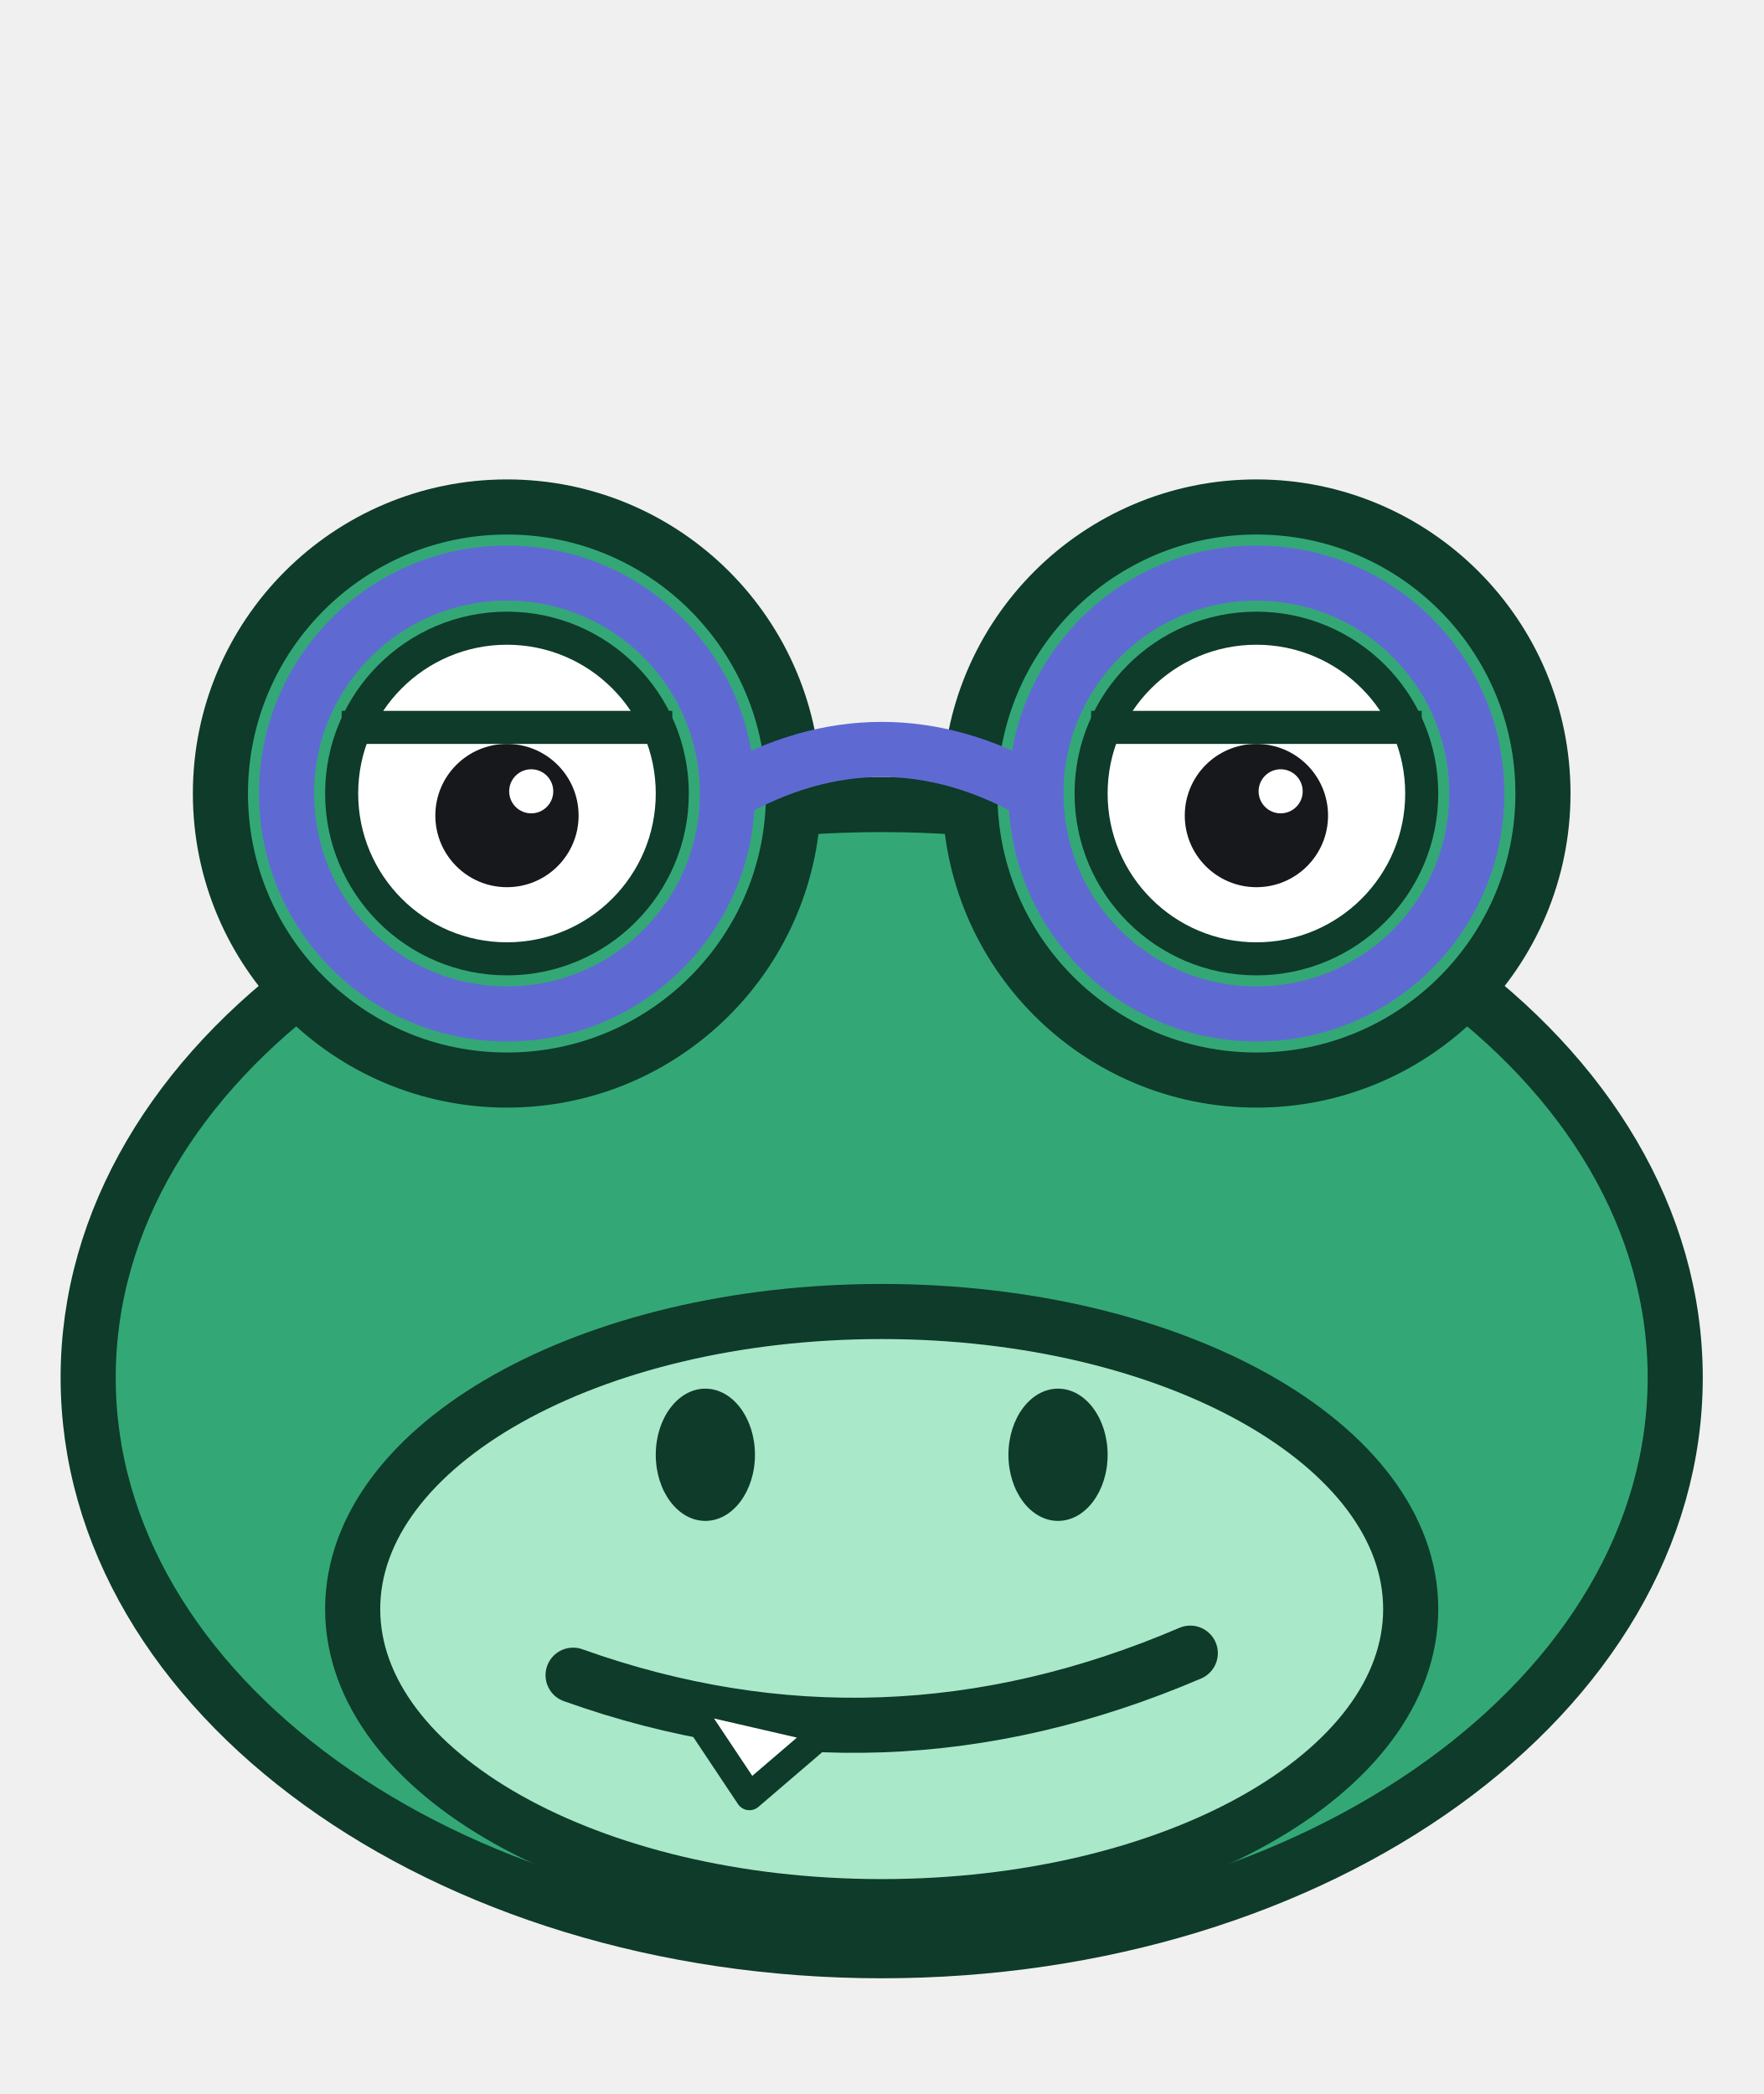
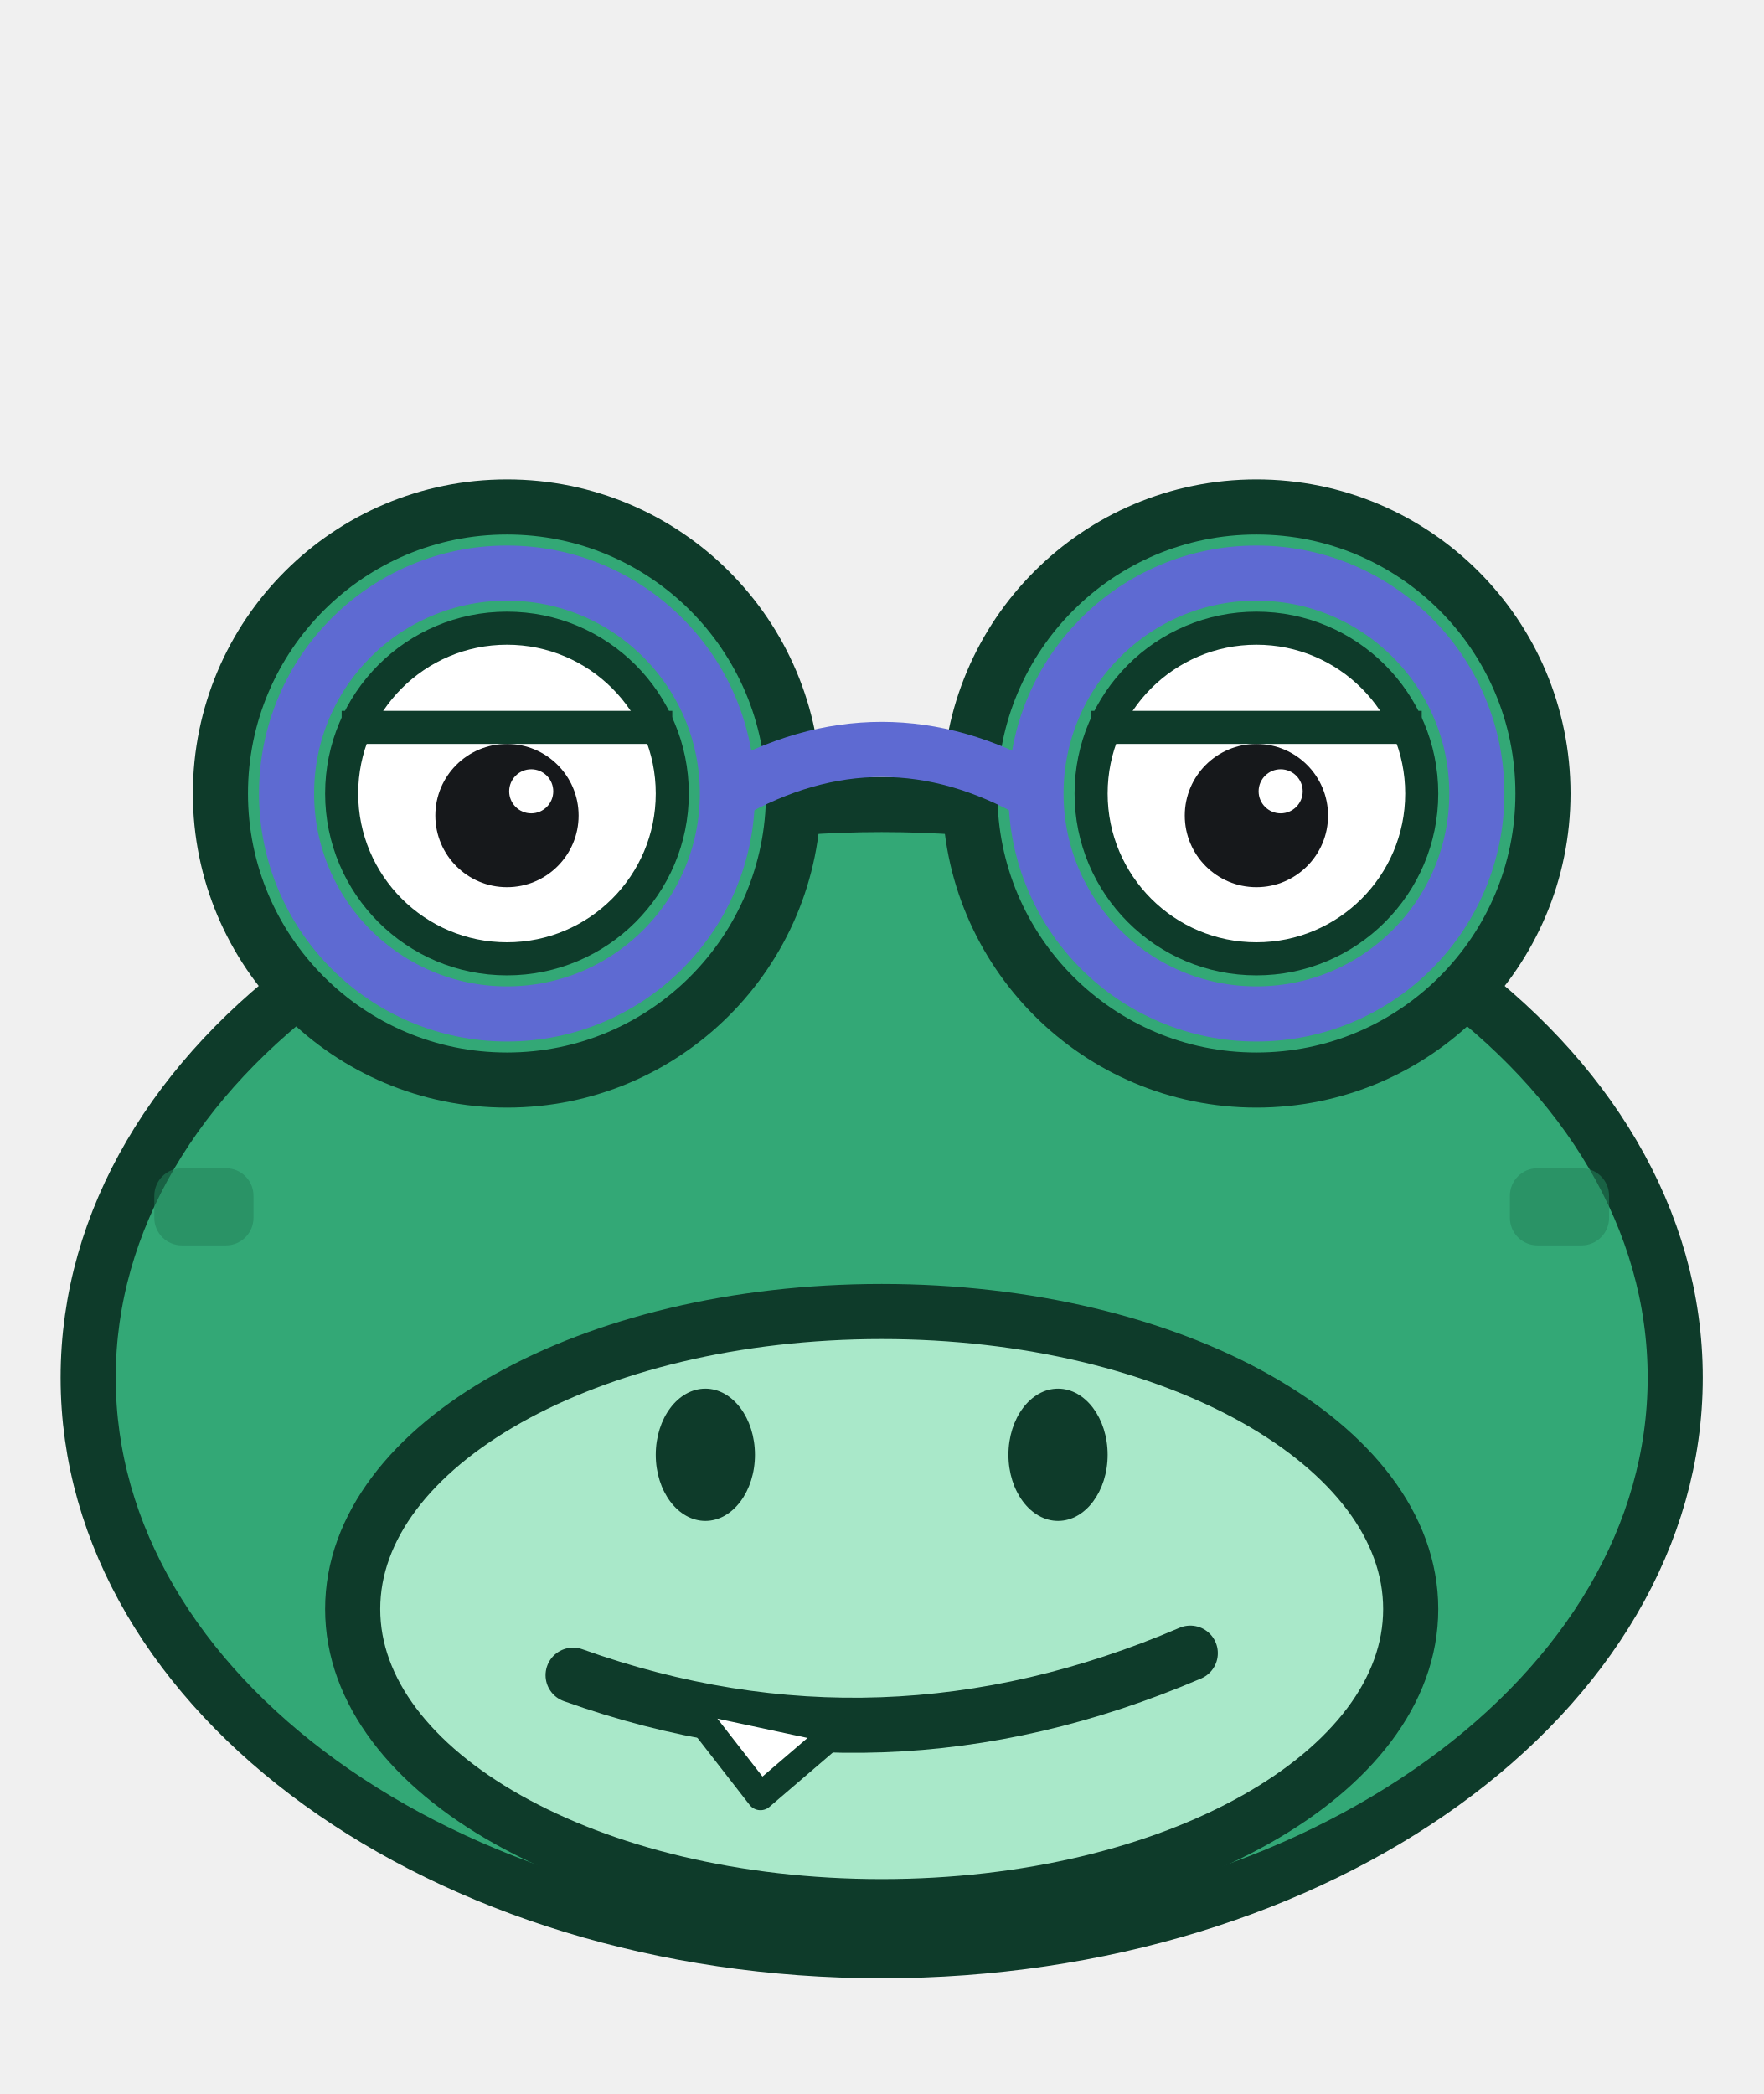
<svg xmlns="http://www.w3.org/2000/svg" viewBox="0 0 160 190" fill="none">
  <g transform="translate(-40 20)">
    <ellipse cx="120" cy="105" rx="72" ry="52" fill="#33A876" stroke="#0E3B2A" stroke-width="5" />
+     <rect x="54" y="86" width="9" height="7" rx="2.5" fill="#22815A" opacity="0.55" />
+     <rect x="177" y="86" width="9" height="7" rx="2.5" fill="#22815A" opacity="0.55" />
    <ellipse cx="120" cy="126" rx="48" ry="27" fill="#A9E8C9" stroke="#0E3B2A" stroke-width="5" />
    <ellipse cx="104" cy="112" rx="4.5" ry="6" fill="#0E3B2A" />
    <ellipse cx="136" cy="112" rx="4.5" ry="6" fill="#0E3B2A" />
    <path d="M 92 132 Q 120 142 148 130" stroke="#0E3B2A" stroke-width="5" stroke-linecap="round" fill="none" />
-     <path d="M 102 134 l 6 9 l 7 -6 Z" fill="#FFFFFF" stroke="#0E3B2A" stroke-width="2.5" stroke-linejoin="round" />
+     <path d="M 102 134 l 7 9 l 7 -6 Z" fill="#FFFFFF" stroke="#0E3B2A" stroke-width="2.5" stroke-linejoin="round" />
    <circle cx="86" cy="52" r="26" fill="#33A876" stroke="#0E3B2A" stroke-width="5" />
    <circle cx="86" cy="52" r="15" fill="#FFFFFF" stroke="#0E3B2A" stroke-width="3" />
    <circle cx="86" cy="54" r="6.5" fill="#16181B" />
    <circle cx="88.2" cy="51.8" r="2" fill="#FFFFFF" />
    <path d="M 70 46 A 16 16 0 0 1 102 46 L 102 36 A 26 26 0 0 0 70 36 Z" fill="#33A876" />
    <line x1="71" y1="46" x2="101" y2="46" stroke="#0E3B2A" stroke-width="3" />
    <circle cx="154" cy="52" r="26" fill="#33A876" stroke="#0E3B2A" stroke-width="5" />
    <circle cx="154" cy="52" r="15" fill="#FFFFFF" stroke="#0E3B2A" stroke-width="3" />
    <circle cx="154" cy="54" r="6.5" fill="#16181B" />
    <circle cx="156.2" cy="51.8" r="2" fill="#FFFFFF" />
    <path d="M 138 46 A 16 16 0 0 1 170 46 L 170 36 A 26 26 0 0 0 138 36 Z" fill="#33A876" />
    <line x1="139" y1="46" x2="169" y2="46" stroke="#0E3B2A" stroke-width="3" />
-     <circle cx="86" cy="52" r="20" fill="none" fill-opacity="0.92" stroke="#5E6AD2" stroke-width="5" />
-     <circle cx="154" cy="52" r="20" fill="none" fill-opacity="0.92" stroke="#5E6AD2" stroke-width="5" />
-     <path d="M 106 52 Q 120 44 134 52" stroke="#5E6AD2" stroke-width="5" fill="none" />
+     <circle cx="86" cy="52" r="20" fill="none" stroke="#5E6AD2" stroke-width="5" />
+     <circle cx="154" cy="52" r="20" fill="none" stroke="#5E6AD2" stroke-width="5" />
+     <path d="M 106 52 Q 120.0 44 134 52" stroke="#5E6AD2" stroke-width="5" fill="none" />
  </g>
</svg>
